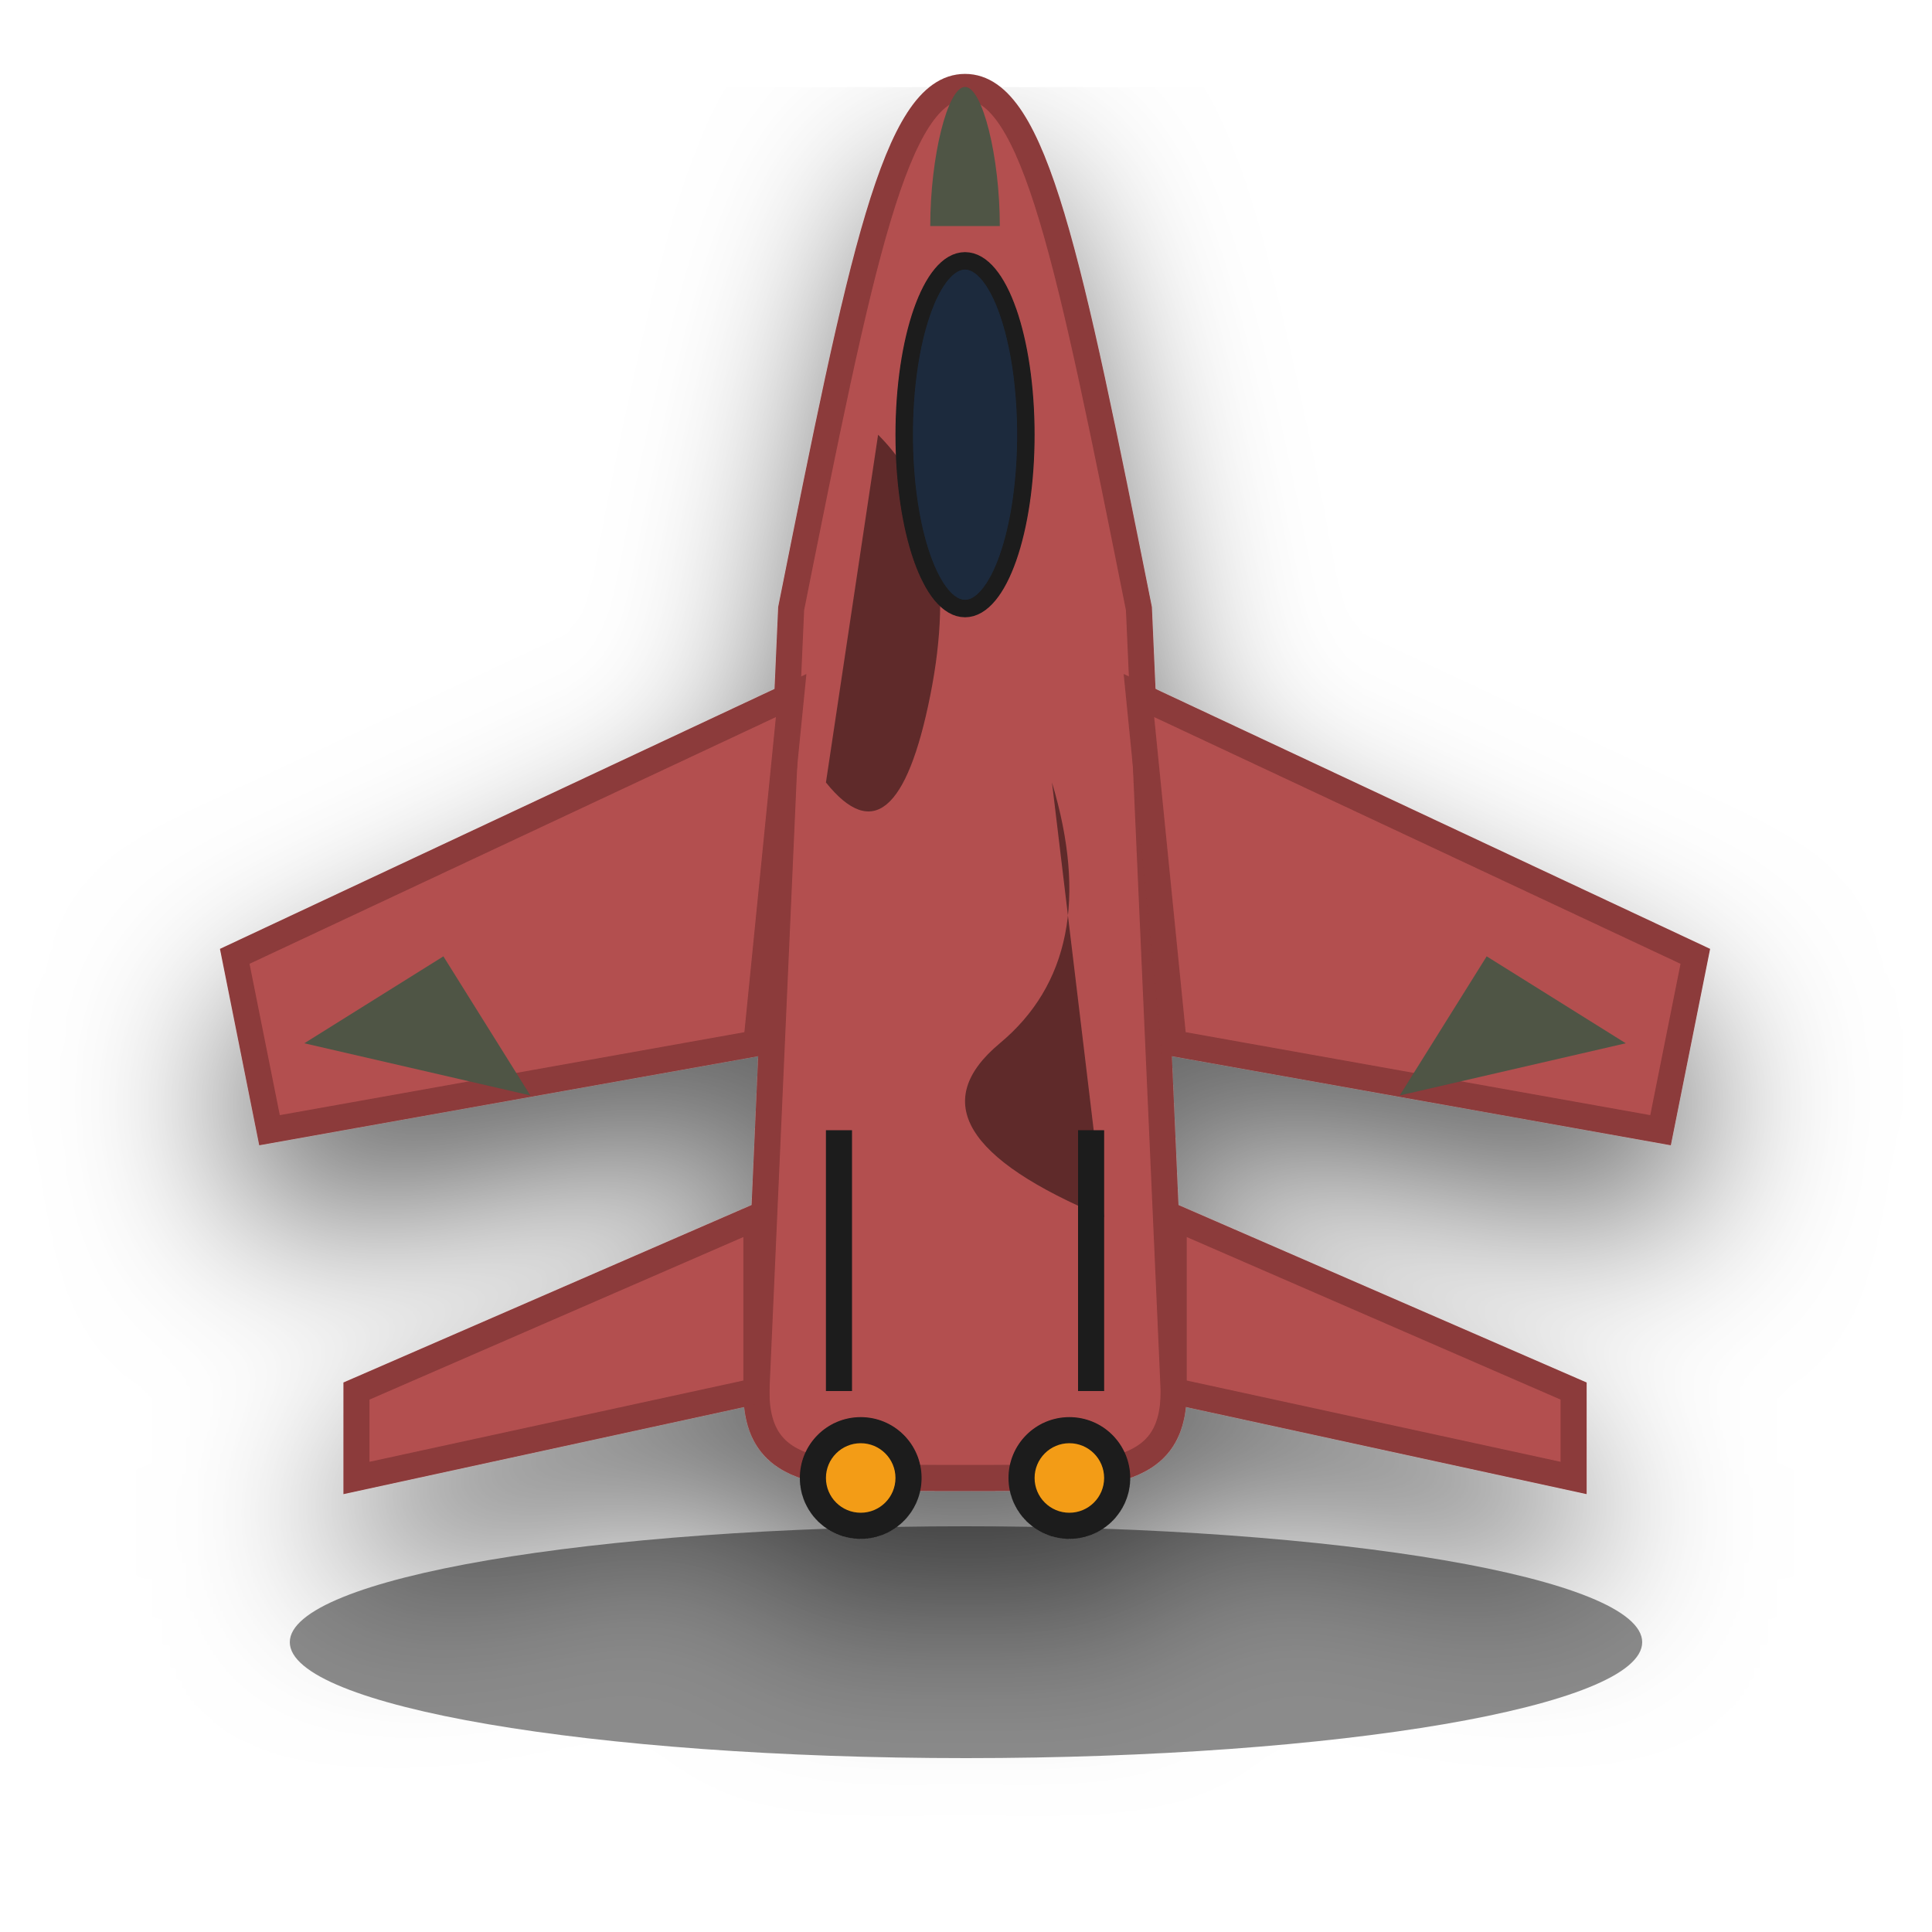
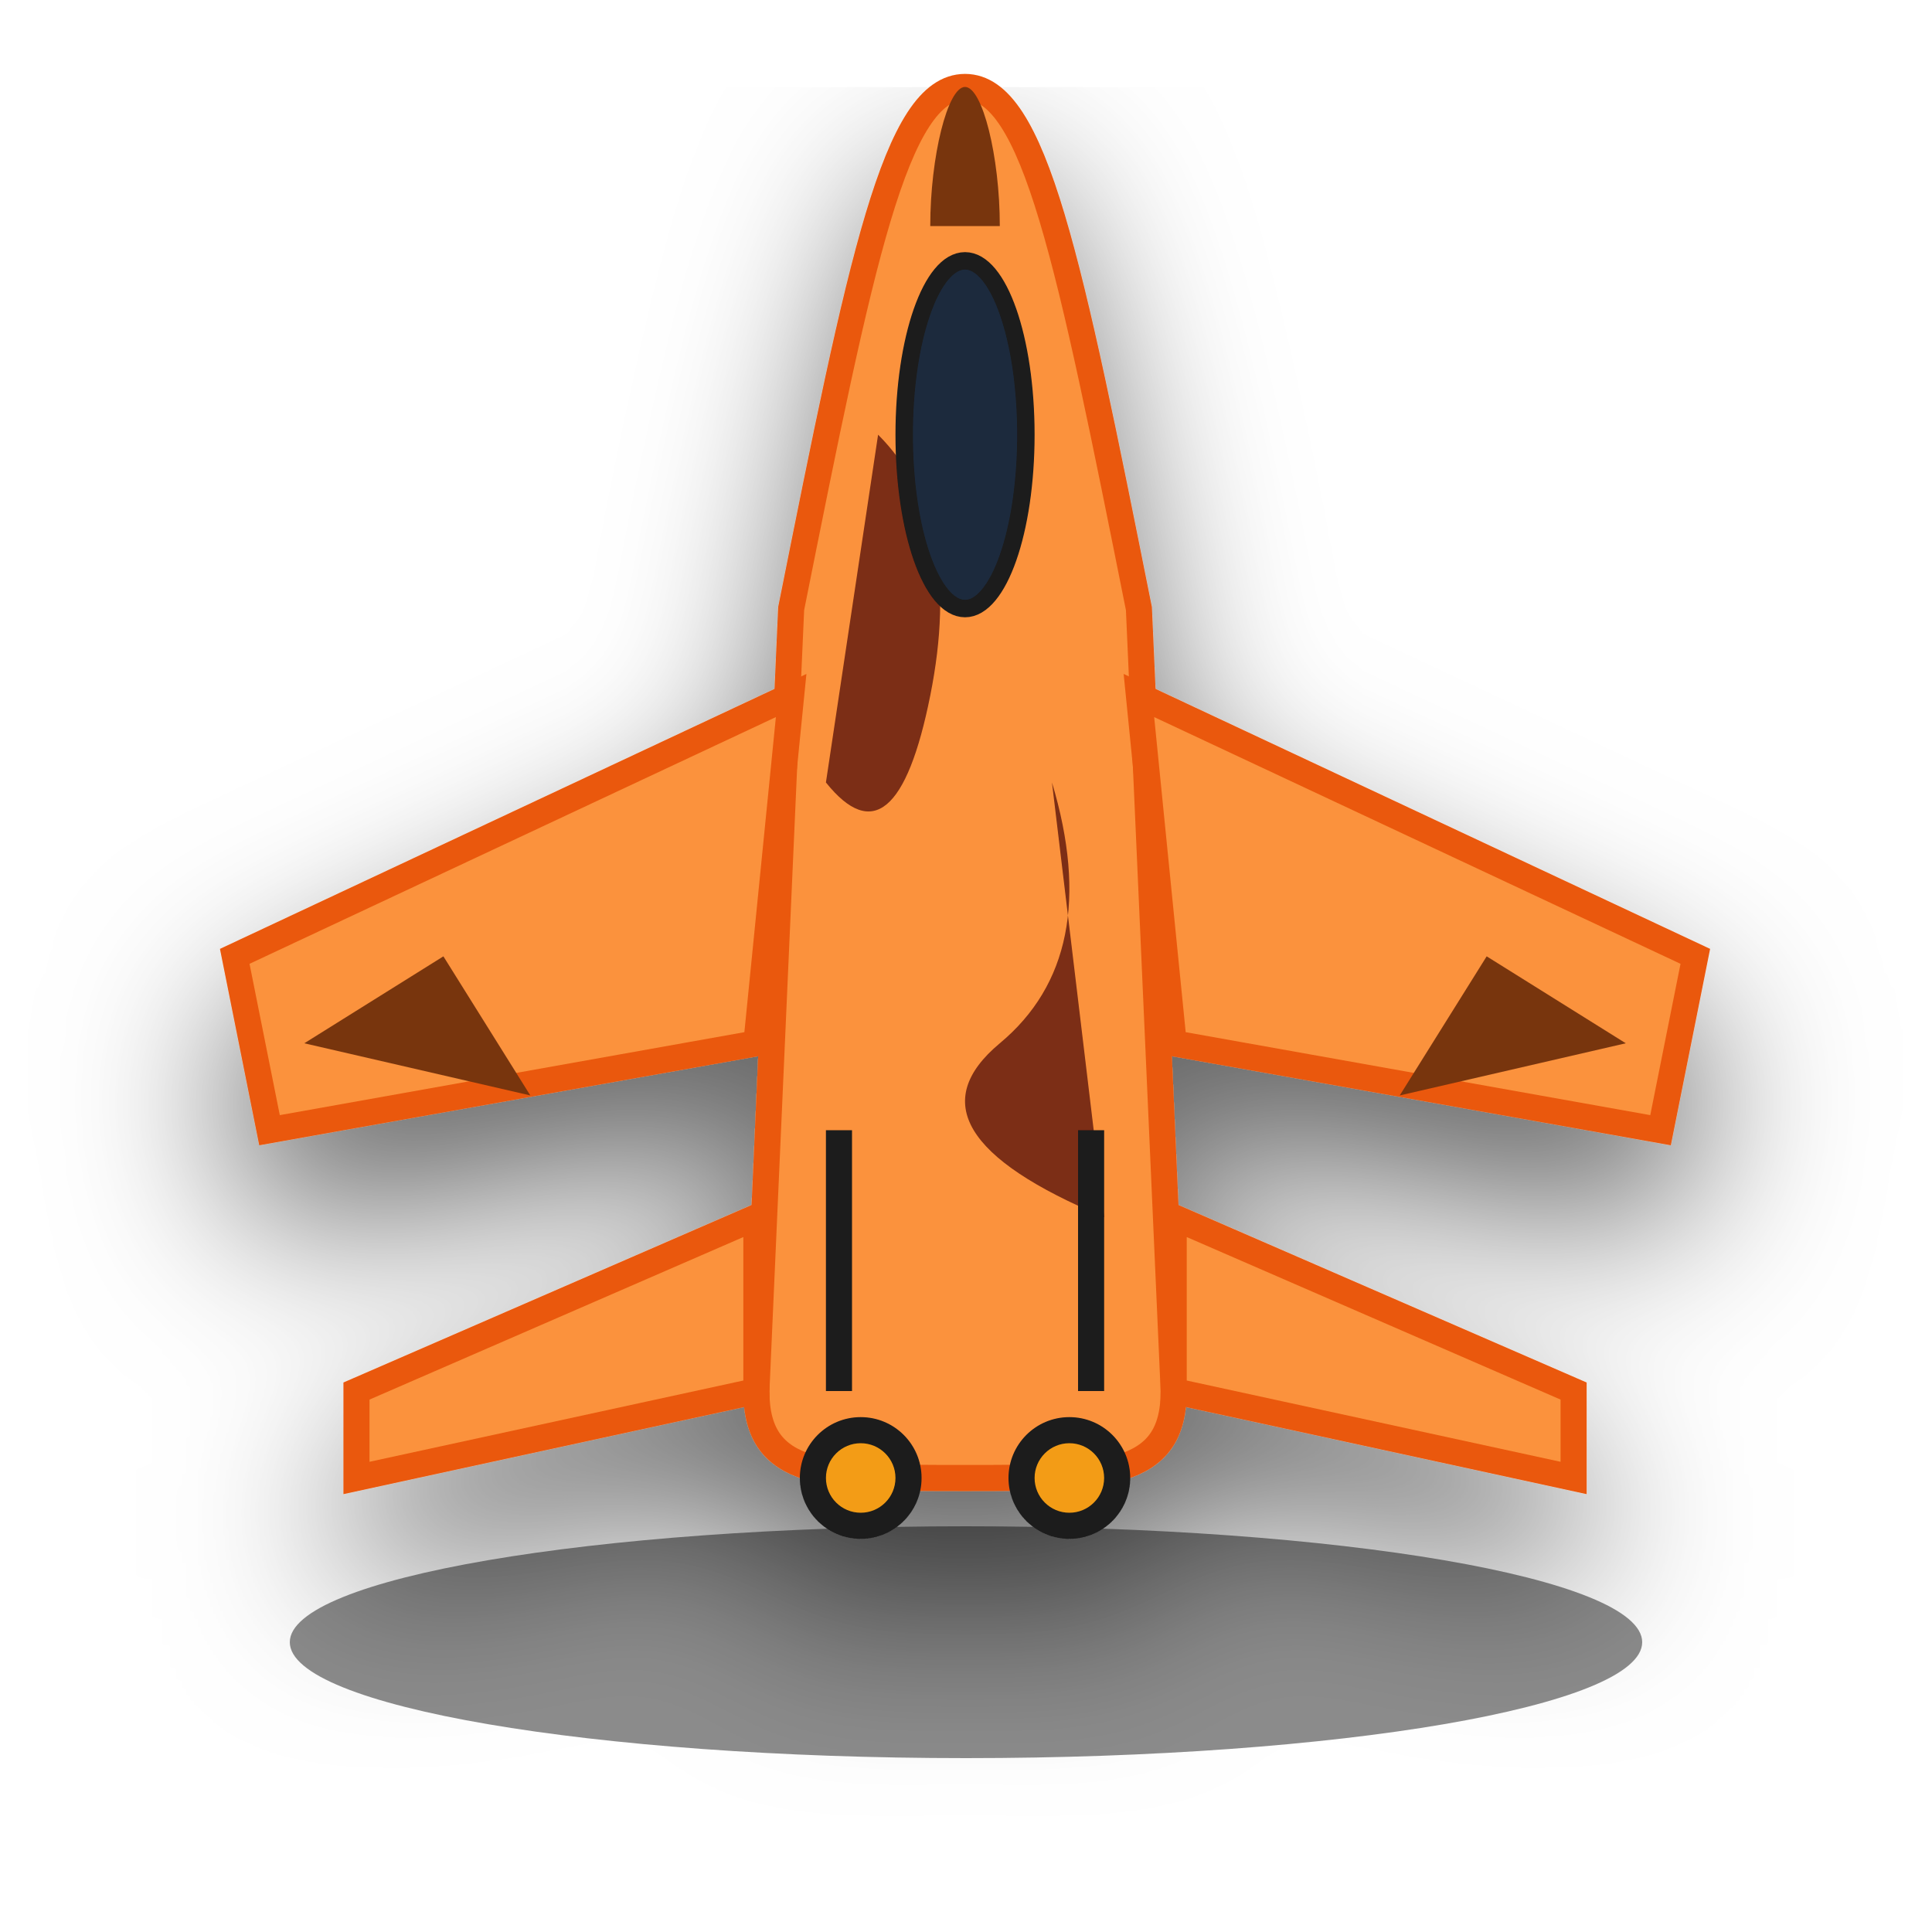
<svg xmlns="http://www.w3.org/2000/svg" viewBox="0 0 100 100">
  <defs>
    <filter id="shadow" x="-20%" y="-20%" width="140%" height="140%">
      <feDropShadow dx="0" dy="5" stdDeviation="5" flood-color="rgba(0,0,0,0.6)" />
    </filter>
  </defs>
  <ellipse cx="50" cy="85" rx="35" ry="6" fill="#1a1a1a" opacity="0.5" />
  <g filter="url(#shadow)" transform="scale(0.9) translate(5.5, -5)">
-     <path d="M 50 10 C 54 10, 56 20, 60 40 L 62 85 C 62 90, 58 90, 50 90 C 42 90, 38 90, 38 85 L 40 40 C 44 20, 46 10, 50 10 Z" fill="#b35050" stroke="#8c3a3a" stroke-width="1.5" />
-     <path d="M 45 30 Q 50 35 48 45 T 42 50 Z" fill="#5e2b2b" />
-     <path d="M 55 50 Q 58 60 52 65 T 58 75 Z" fill="#5e2b2b" />
-     <path d="M 50 10 C 51 10, 52 14, 52 18 L 48 18 C 48 14, 49 10, 50 10 Z" fill="#4f5445" />
+     <path d="M 50 10 C 54 10, 56 20, 60 40 L 62 85 C 62 90, 58 90, 50 90 C 42 90, 38 90, 38 85 L 40 40 C 44 20, 46 10, 50 10 Z" fill="#fb923c" stroke="#ea580c" stroke-width="1.5" />
+     <path d="M 45 30 Q 50 35 48 45 T 42 50 Z" fill="#7c2d12" />
+     <path d="M 55 50 Q 58 60 52 65 T 58 75 Z" fill="#7c2d12" />
+     <path d="M 50 10 C 51 10, 52 14, 52 18 L 48 18 C 48 14, 49 10, 50 10 Z" fill="#78350f" />
    <ellipse cx="50" cy="30" rx="3.5" ry="10" fill="#1a2b3c" stroke="#1a1a1a" stroke-width="1" />
-     <path d="M 40 45 L 8 60 L 10 70 L 38 65 Z" fill="#b35050" stroke="#8c3a3a" stroke-width="1.5" />
-     <path d="M 60 45 L 92 60 L 90 70 L 62 65 Z" fill="#b35050" stroke="#8c3a3a" stroke-width="1.5" />
-     <path d="M 20 60 L 12 65 L 25 68 Z" fill="#4f5445" />
-     <path d="M 80 60 L 88 65 L 75 68 Z" fill="#4f5445" />
-     <path d="M 38 75 L 15 85 L 15 90 L 38 85 Z" fill="#b35050" stroke="#8c3a3a" stroke-width="1.5" />
-     <path d="M 62 75 L 85 85 L 85 90 L 62 85 Z" fill="#b35050" stroke="#8c3a3a" stroke-width="1.5" />
+     <path d="M 40 45 L 8 60 L 10 70 L 38 65 Z" fill="#fb923c" stroke="#ea580c" stroke-width="1.5" />
+     <path d="M 60 45 L 92 60 L 90 70 L 62 65 Z" fill="#fb923c" stroke="#ea580c" stroke-width="1.5" />
+     <path d="M 20 60 L 12 65 L 25 68 Z" fill="#78350f" />
+     <path d="M 80 60 L 88 65 L 75 68 Z" fill="#78350f" />
+     <path d="M 38 75 L 15 85 L 15 90 L 38 85 Z" fill="#fb923c" stroke="#ea580c" stroke-width="1.5" />
+     <path d="M 62 75 L 85 85 L 85 90 L 62 85 Z" fill="#fb923c" stroke="#ea580c" stroke-width="1.5" />
    <rect x="42" y="70" width="1.5" height="15" fill="#1a1a1a" />
    <rect x="56.5" y="70" width="1.5" height="15" fill="#1a1a1a" />
    <circle cx="44" cy="90" r="3.5" fill="#1a1a1a" />
    <circle cx="44" cy="90" r="2" fill="#f39c12" />
    <circle cx="56" cy="90" r="3.5" fill="#1a1a1a" />
    <circle cx="56" cy="90" r="2" fill="#f39c12" />
  </g>
</svg>
